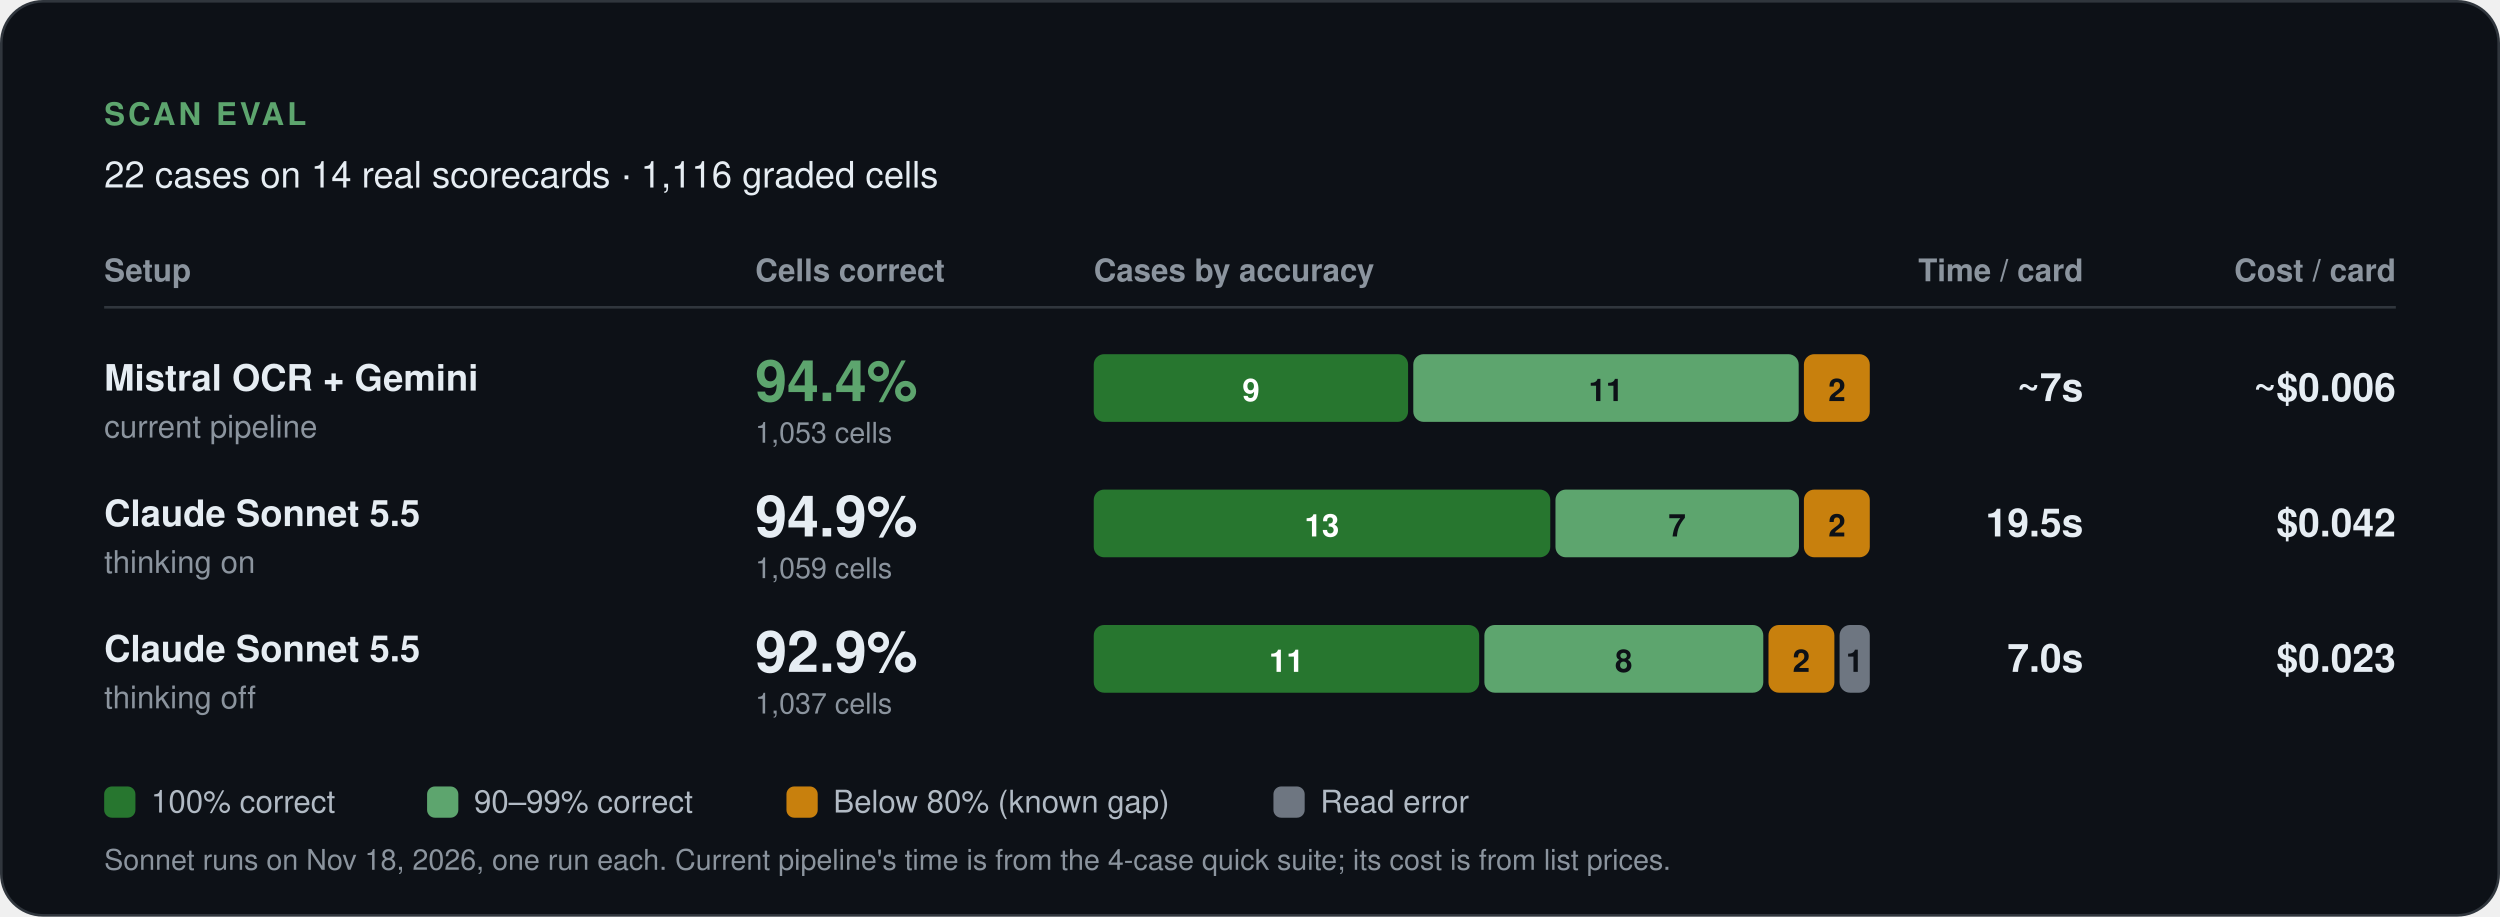
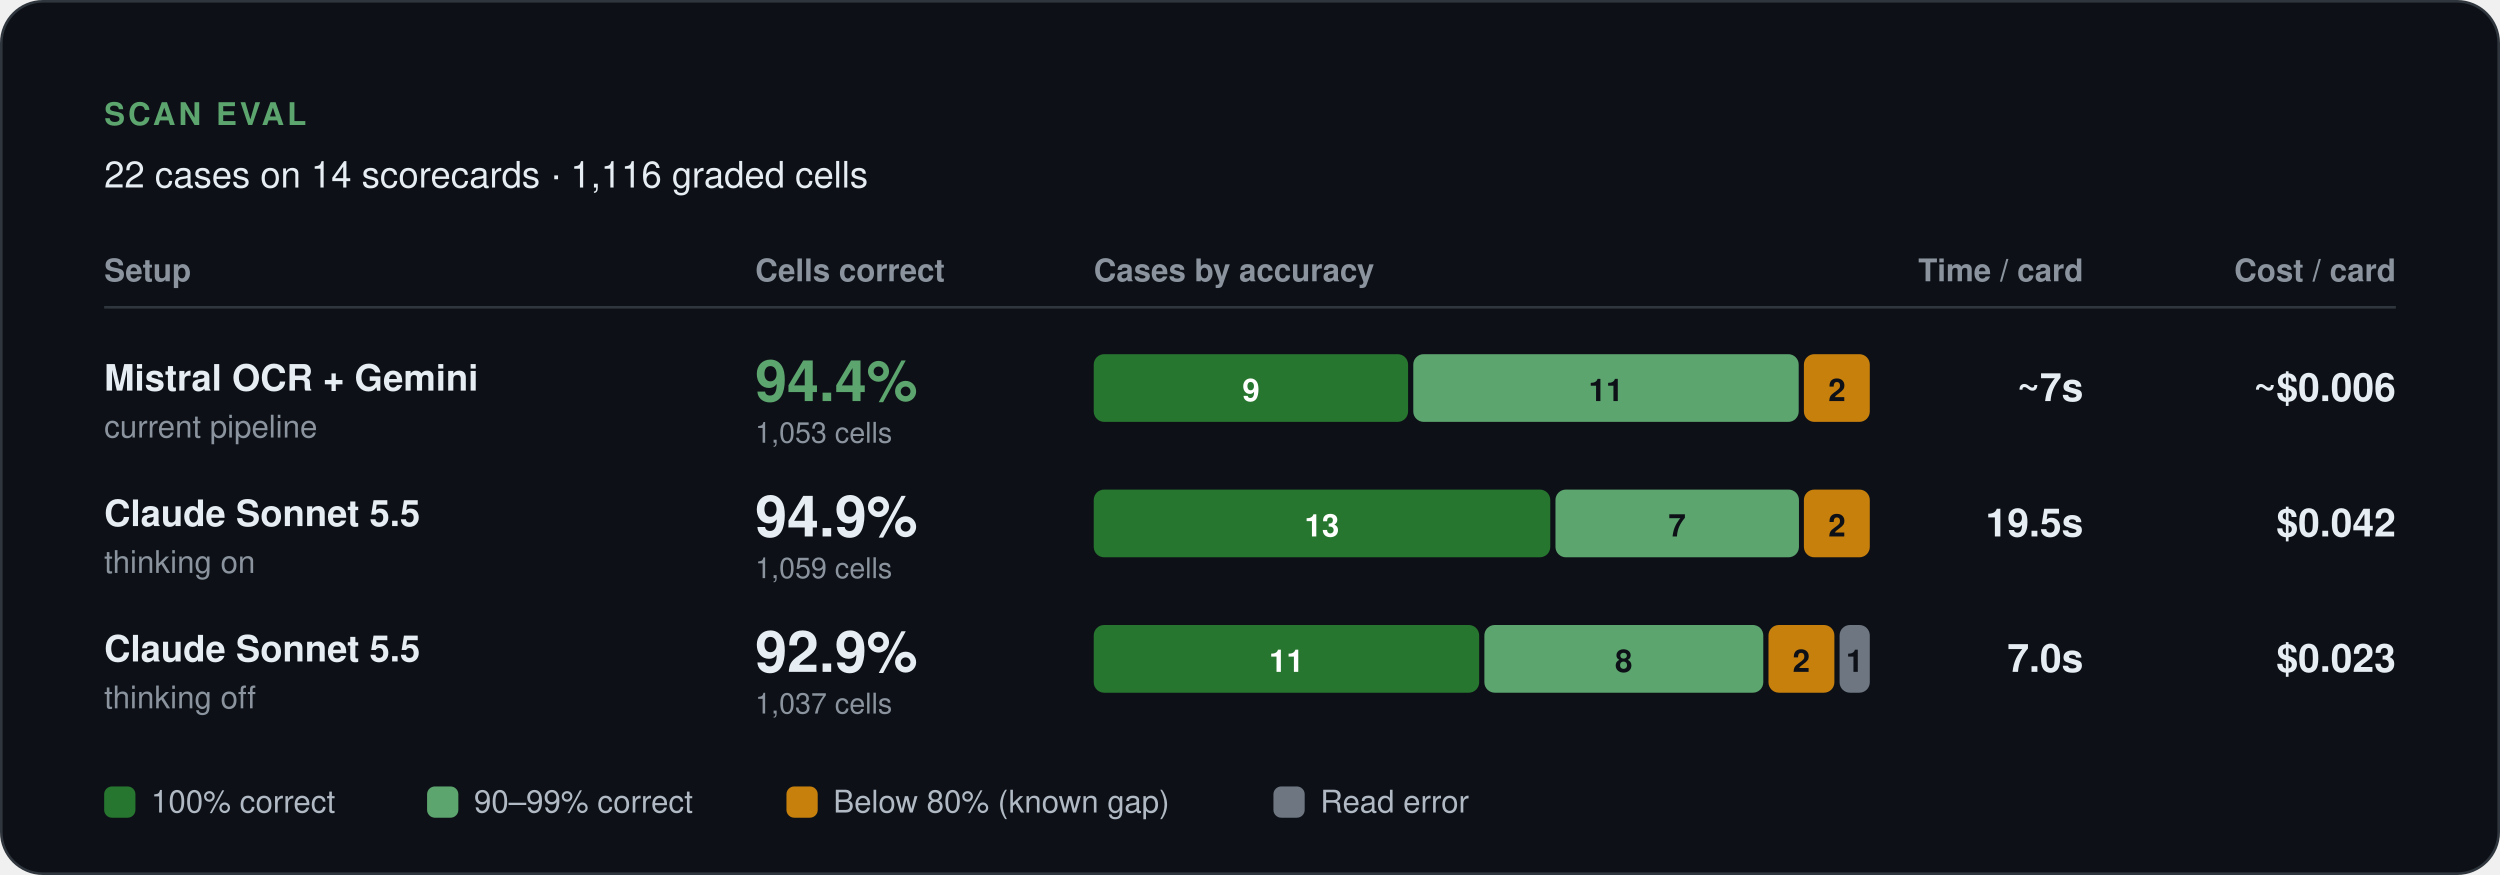
- <svg xmlns="http://www.w3.org/2000/svg" width="960" height="352" viewBox="0 0 960 352" font-family="-apple-system, BlinkMacSystemFont, 'Segoe UI', Helvetica, Arial, sans-serif" role="img" aria-labelledby="t d">
-   <rect x="0.5" y="0.5" width="959" height="351" rx="16" fill="#0d1117" stroke="#30363d" />
+ <svg xmlns="http://www.w3.org/2000/svg" width="960" height="336" viewBox="0 0 960 336" font-family="-apple-system, BlinkMacSystemFont, 'Segoe UI', Helvetica, Arial, sans-serif" role="img" aria-labelledby="t d">
+   <rect x="0.5" y="0.5" width="959" height="335" rx="16" fill="#0d1117" stroke="#30363d" />
  <text x="40" y="48" font-size="12" font-weight="600" fill="#5da56e" text-anchor="start" letter-spacing="1.2">SCAN EVAL</text>
-   <text x="40" y="72" font-size="14" font-weight="500" fill="#e6edf3" text-anchor="start">22 cases on 14 real scorecards · 1,116 graded cells</text>
+   <text x="40" y="72" font-size="14" font-weight="500" fill="#e6edf3" text-anchor="start">22 cases on 14 scorecards · 1,116 graded cells</text>
  <text x="40" y="108" font-size="12" font-weight="600" fill="#8b949e" text-anchor="start">Setup</text>
  <text x="290" y="108" font-size="12" font-weight="600" fill="#8b949e" text-anchor="start">Cells correct</text>
  <text x="420" y="108" font-size="12" font-weight="600" fill="#8b949e" text-anchor="start">Cases by accuracy</text>
  <text x="800" y="108" font-size="12" font-weight="600" fill="#8b949e" text-anchor="end">Time / card</text>
  <text x="920" y="108" font-size="12" font-weight="600" fill="#8b949e" text-anchor="end">Cost / card</text>
  <line x1="40" y1="118" x2="920" y2="118" stroke="#30363d" />
  <text x="40" y="150" font-size="14" font-weight="600" fill="#e6edf3" text-anchor="start">Mistral OCR + Gemini</text>
  <text x="40" y="168" font-size="12" font-weight="400" fill="#8b949e" text-anchor="start">current pipeline</text>
  <text x="290" y="154" font-size="22" font-weight="700" fill="#5da56e" text-anchor="start">94.4%</text>
  <text x="290" y="170" font-size="11" font-weight="400" fill="#8b949e" text-anchor="start">1,053 cells</text>
  <rect x="420.0" y="136" width="120.7" height="26" rx="4" fill="#27762f" />
  <text x="480.4" y="154" font-size="12" font-weight="600" fill="#ffffff" text-anchor="middle">9</text>
  <rect x="542.7" y="136" width="148.0" height="26" rx="4" fill="#5da56e" />
  <text x="616.7" y="154" font-size="12" font-weight="600" fill="#0d1117" text-anchor="middle">11</text>
  <rect x="692.7" y="136" width="25.3" height="26" rx="4" fill="#c8800d" />
  <text x="705.4" y="154" font-size="12" font-weight="600" fill="#0d1117" text-anchor="middle">2</text>
  <text x="800" y="154" font-size="15" font-weight="600" fill="#e6edf3" text-anchor="end">~7s</text>
  <text x="920" y="154" font-size="15" font-weight="600" fill="#e6edf3" text-anchor="end">~$0.006</text>
  <text x="40" y="202" font-size="14" font-weight="600" fill="#e6edf3" text-anchor="start">Claude Sonnet 5.5</text>
  <text x="40" y="220" font-size="12" font-weight="400" fill="#8b949e" text-anchor="start">thinking on</text>
  <text x="290" y="206" font-size="22" font-weight="700" fill="#e6edf3" text-anchor="start">94.9%</text>
  <text x="290" y="222" font-size="11" font-weight="400" fill="#8b949e" text-anchor="start">1,059 cells</text>
  <rect x="420.0" y="188" width="175.3" height="26" rx="4" fill="#27762f" />
  <text x="507.6" y="206" font-size="12" font-weight="600" fill="#ffffff" text-anchor="middle">13</text>
  <rect x="597.3" y="188" width="93.5" height="26" rx="4" fill="#5da56e" />
  <text x="644.0" y="206" font-size="12" font-weight="600" fill="#0d1117" text-anchor="middle">7</text>
  <rect x="692.7" y="188" width="25.3" height="26" rx="4" fill="#c8800d" />
  <text x="705.4" y="206" font-size="12" font-weight="600" fill="#0d1117" text-anchor="middle">2</text>
  <text x="800" y="206" font-size="15" font-weight="600" fill="#e6edf3" text-anchor="end">19.5s</text>
  <text x="920" y="206" font-size="15" font-weight="600" fill="#e6edf3" text-anchor="end">$0.042</text>
  <text x="40" y="254" font-size="14" font-weight="600" fill="#e6edf3" text-anchor="start">Claude Sonnet 5.5</text>
  <text x="40" y="272" font-size="12" font-weight="400" fill="#8b949e" text-anchor="start">thinking off</text>
  <text x="290" y="258" font-size="22" font-weight="700" fill="#e6edf3" text-anchor="start">92.9%</text>
  <text x="290" y="274" font-size="11" font-weight="400" fill="#8b949e" text-anchor="start">1,037 cells</text>
  <rect x="420.0" y="240" width="148.0" height="26" rx="4" fill="#27762f" />
  <text x="494.0" y="258" font-size="12" font-weight="600" fill="#ffffff" text-anchor="middle">11</text>
  <rect x="570.0" y="240" width="107.1" height="26" rx="4" fill="#5da56e" />
  <text x="623.5" y="258" font-size="12" font-weight="600" fill="#0d1117" text-anchor="middle">8</text>
  <rect x="679.1" y="240" width="25.3" height="26" rx="4" fill="#c8800d" />
  <text x="691.7" y="258" font-size="12" font-weight="600" fill="#0d1117" text-anchor="middle">2</text>
  <rect x="706.4" y="240" width="11.6" height="26" rx="4" fill="#6e7681" />
  <text x="712.2" y="258" font-size="12" font-weight="600" fill="#0d1117" text-anchor="middle">1</text>
  <text x="800" y="258" font-size="15" font-weight="600" fill="#e6edf3" text-anchor="end">7.0s</text>
  <text x="920" y="258" font-size="15" font-weight="600" fill="#e6edf3" text-anchor="end">$0.023</text>
  <rect x="40" y="302" width="12" height="12" rx="3" fill="#27762f" />
  <text x="58" y="312" font-size="12" font-weight="400" fill="#b1bac4" text-anchor="start">100% correct</text>
  <rect x="164" y="302" width="12" height="12" rx="3" fill="#5da56e" />
  <text x="182" y="312" font-size="12" font-weight="400" fill="#b1bac4" text-anchor="start">90–99% correct</text>
  <rect x="302" y="302" width="12" height="12" rx="3" fill="#c8800d" />
  <text x="320" y="312" font-size="12" font-weight="400" fill="#b1bac4" text-anchor="start">Below 80% (known gap)</text>
  <rect x="489" y="302" width="12" height="12" rx="3" fill="#6e7681" />
  <text x="507" y="312" font-size="12" font-weight="400" fill="#b1bac4" text-anchor="start">Read error</text>
-   <text x="40" y="334" font-size="11" font-weight="400" fill="#8b949e" text-anchor="start">Sonnet runs on Nov 18, 2026, one run each. Current pipeline's time is from the 4-case quick suite; its cost is from list prices.</text>
</svg>
